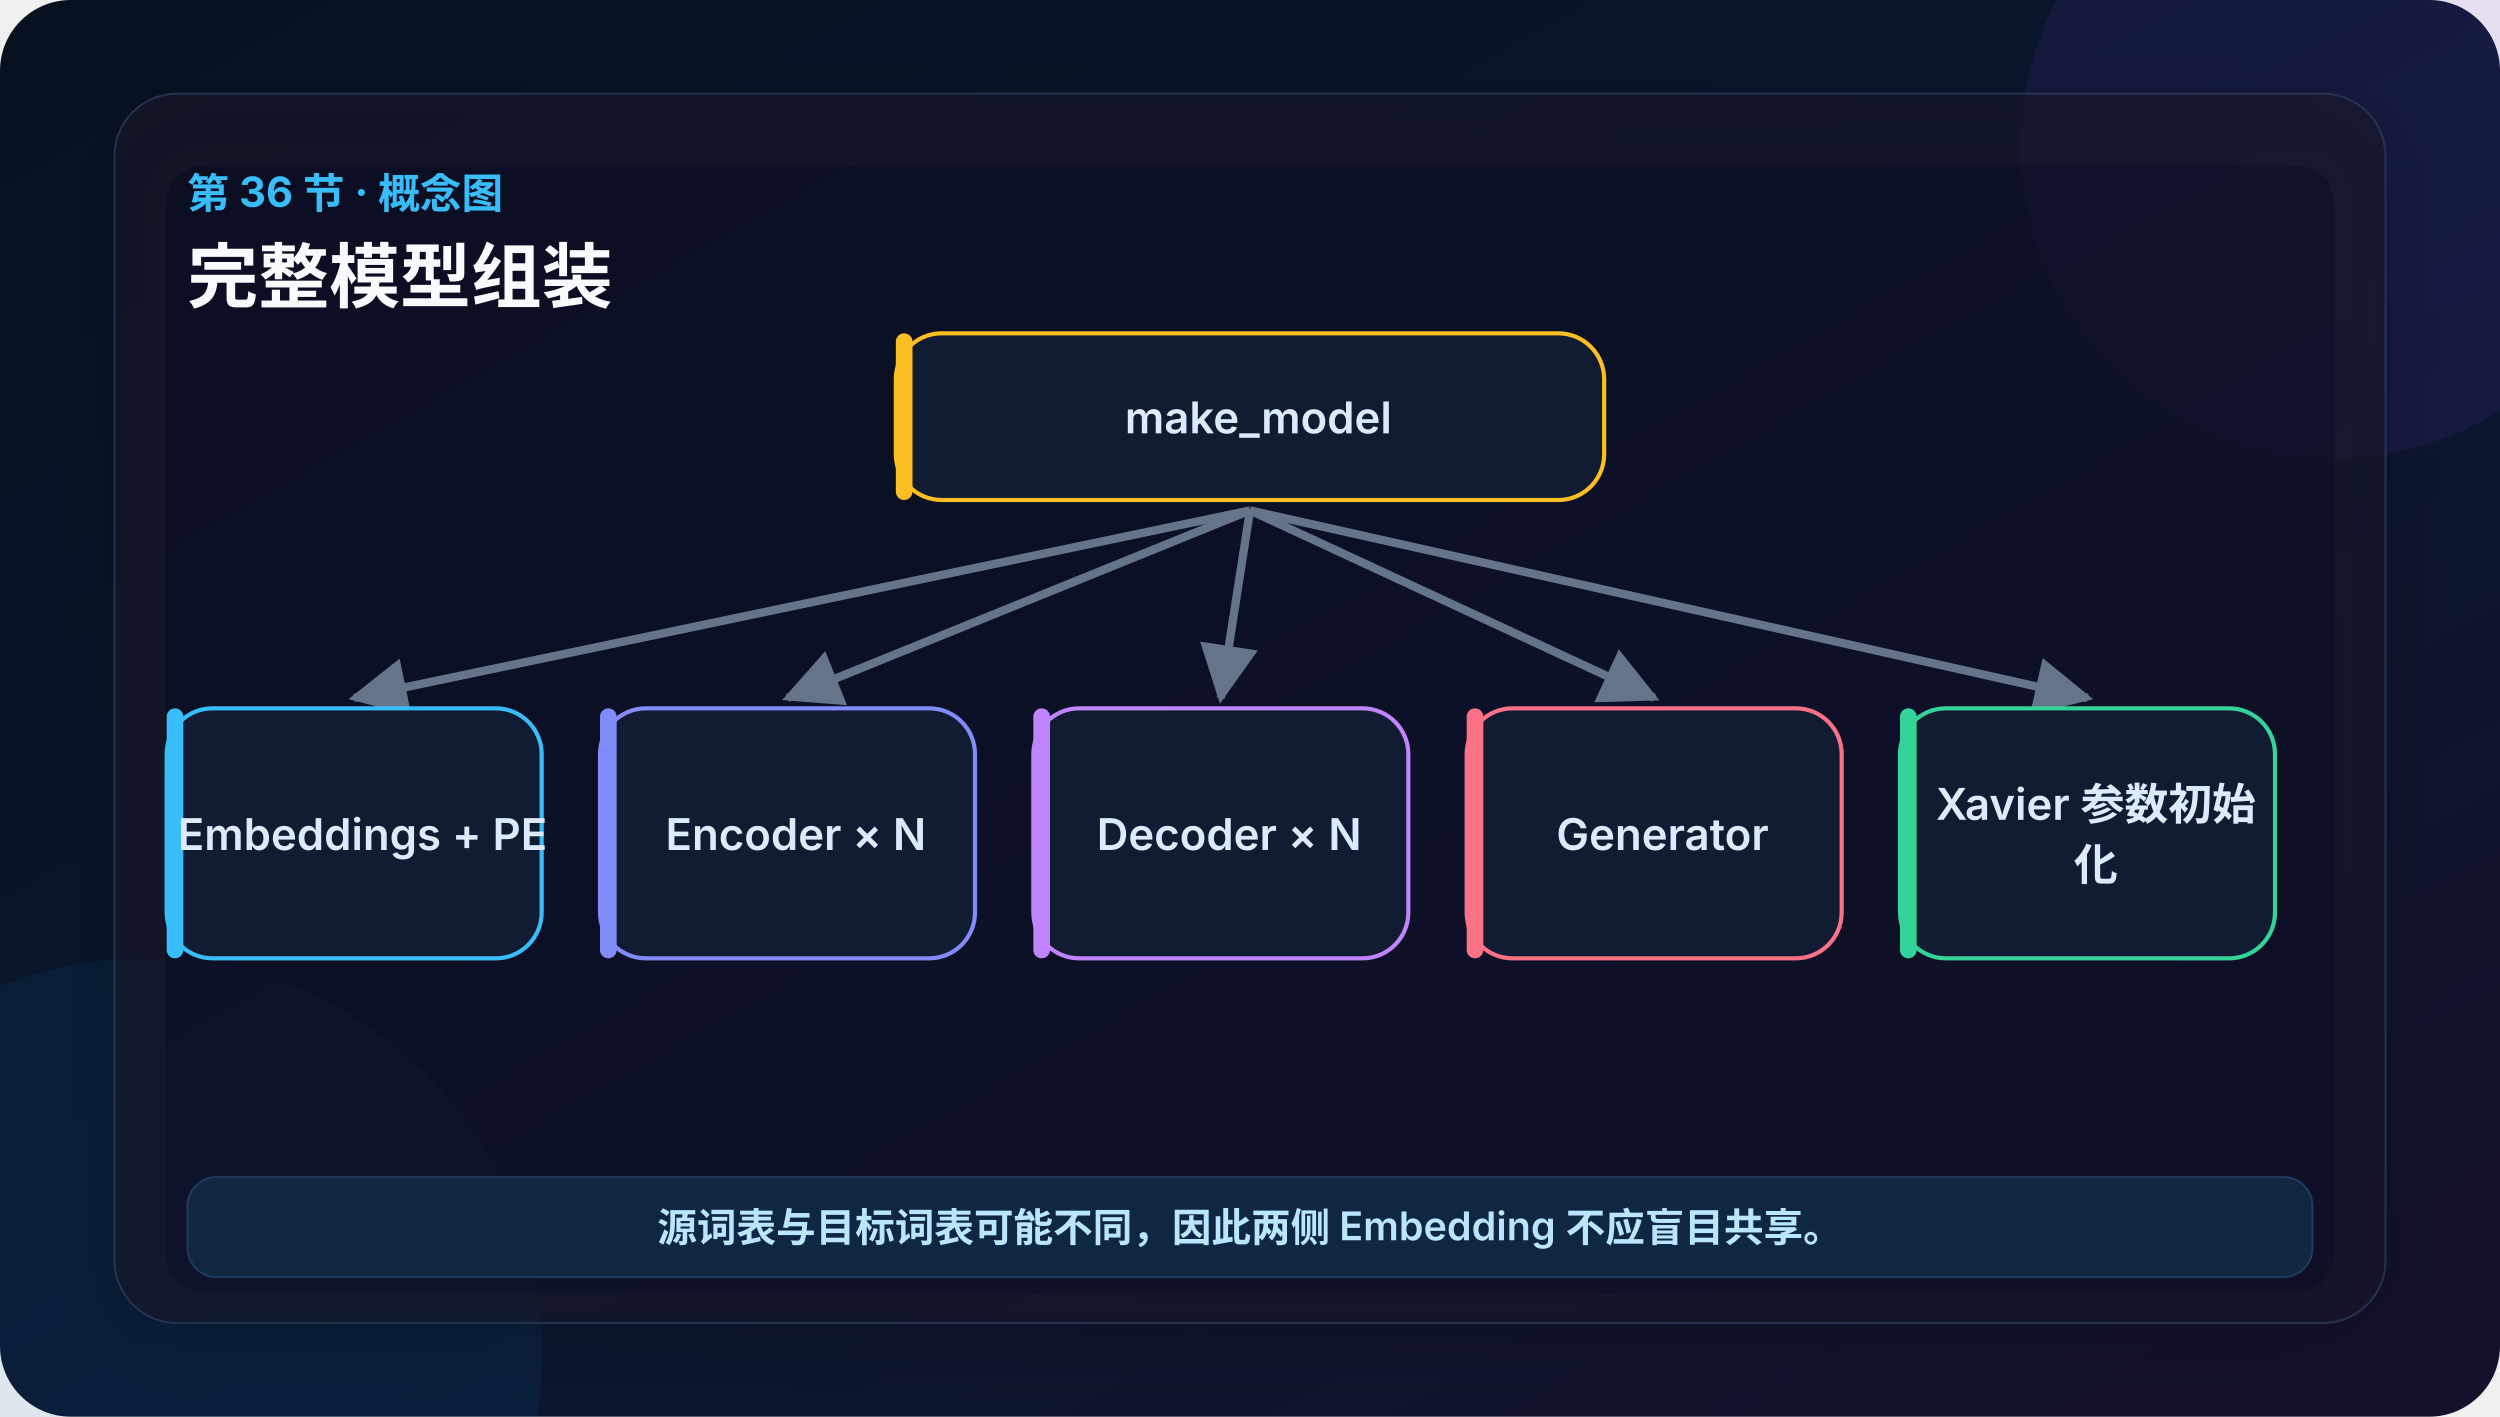
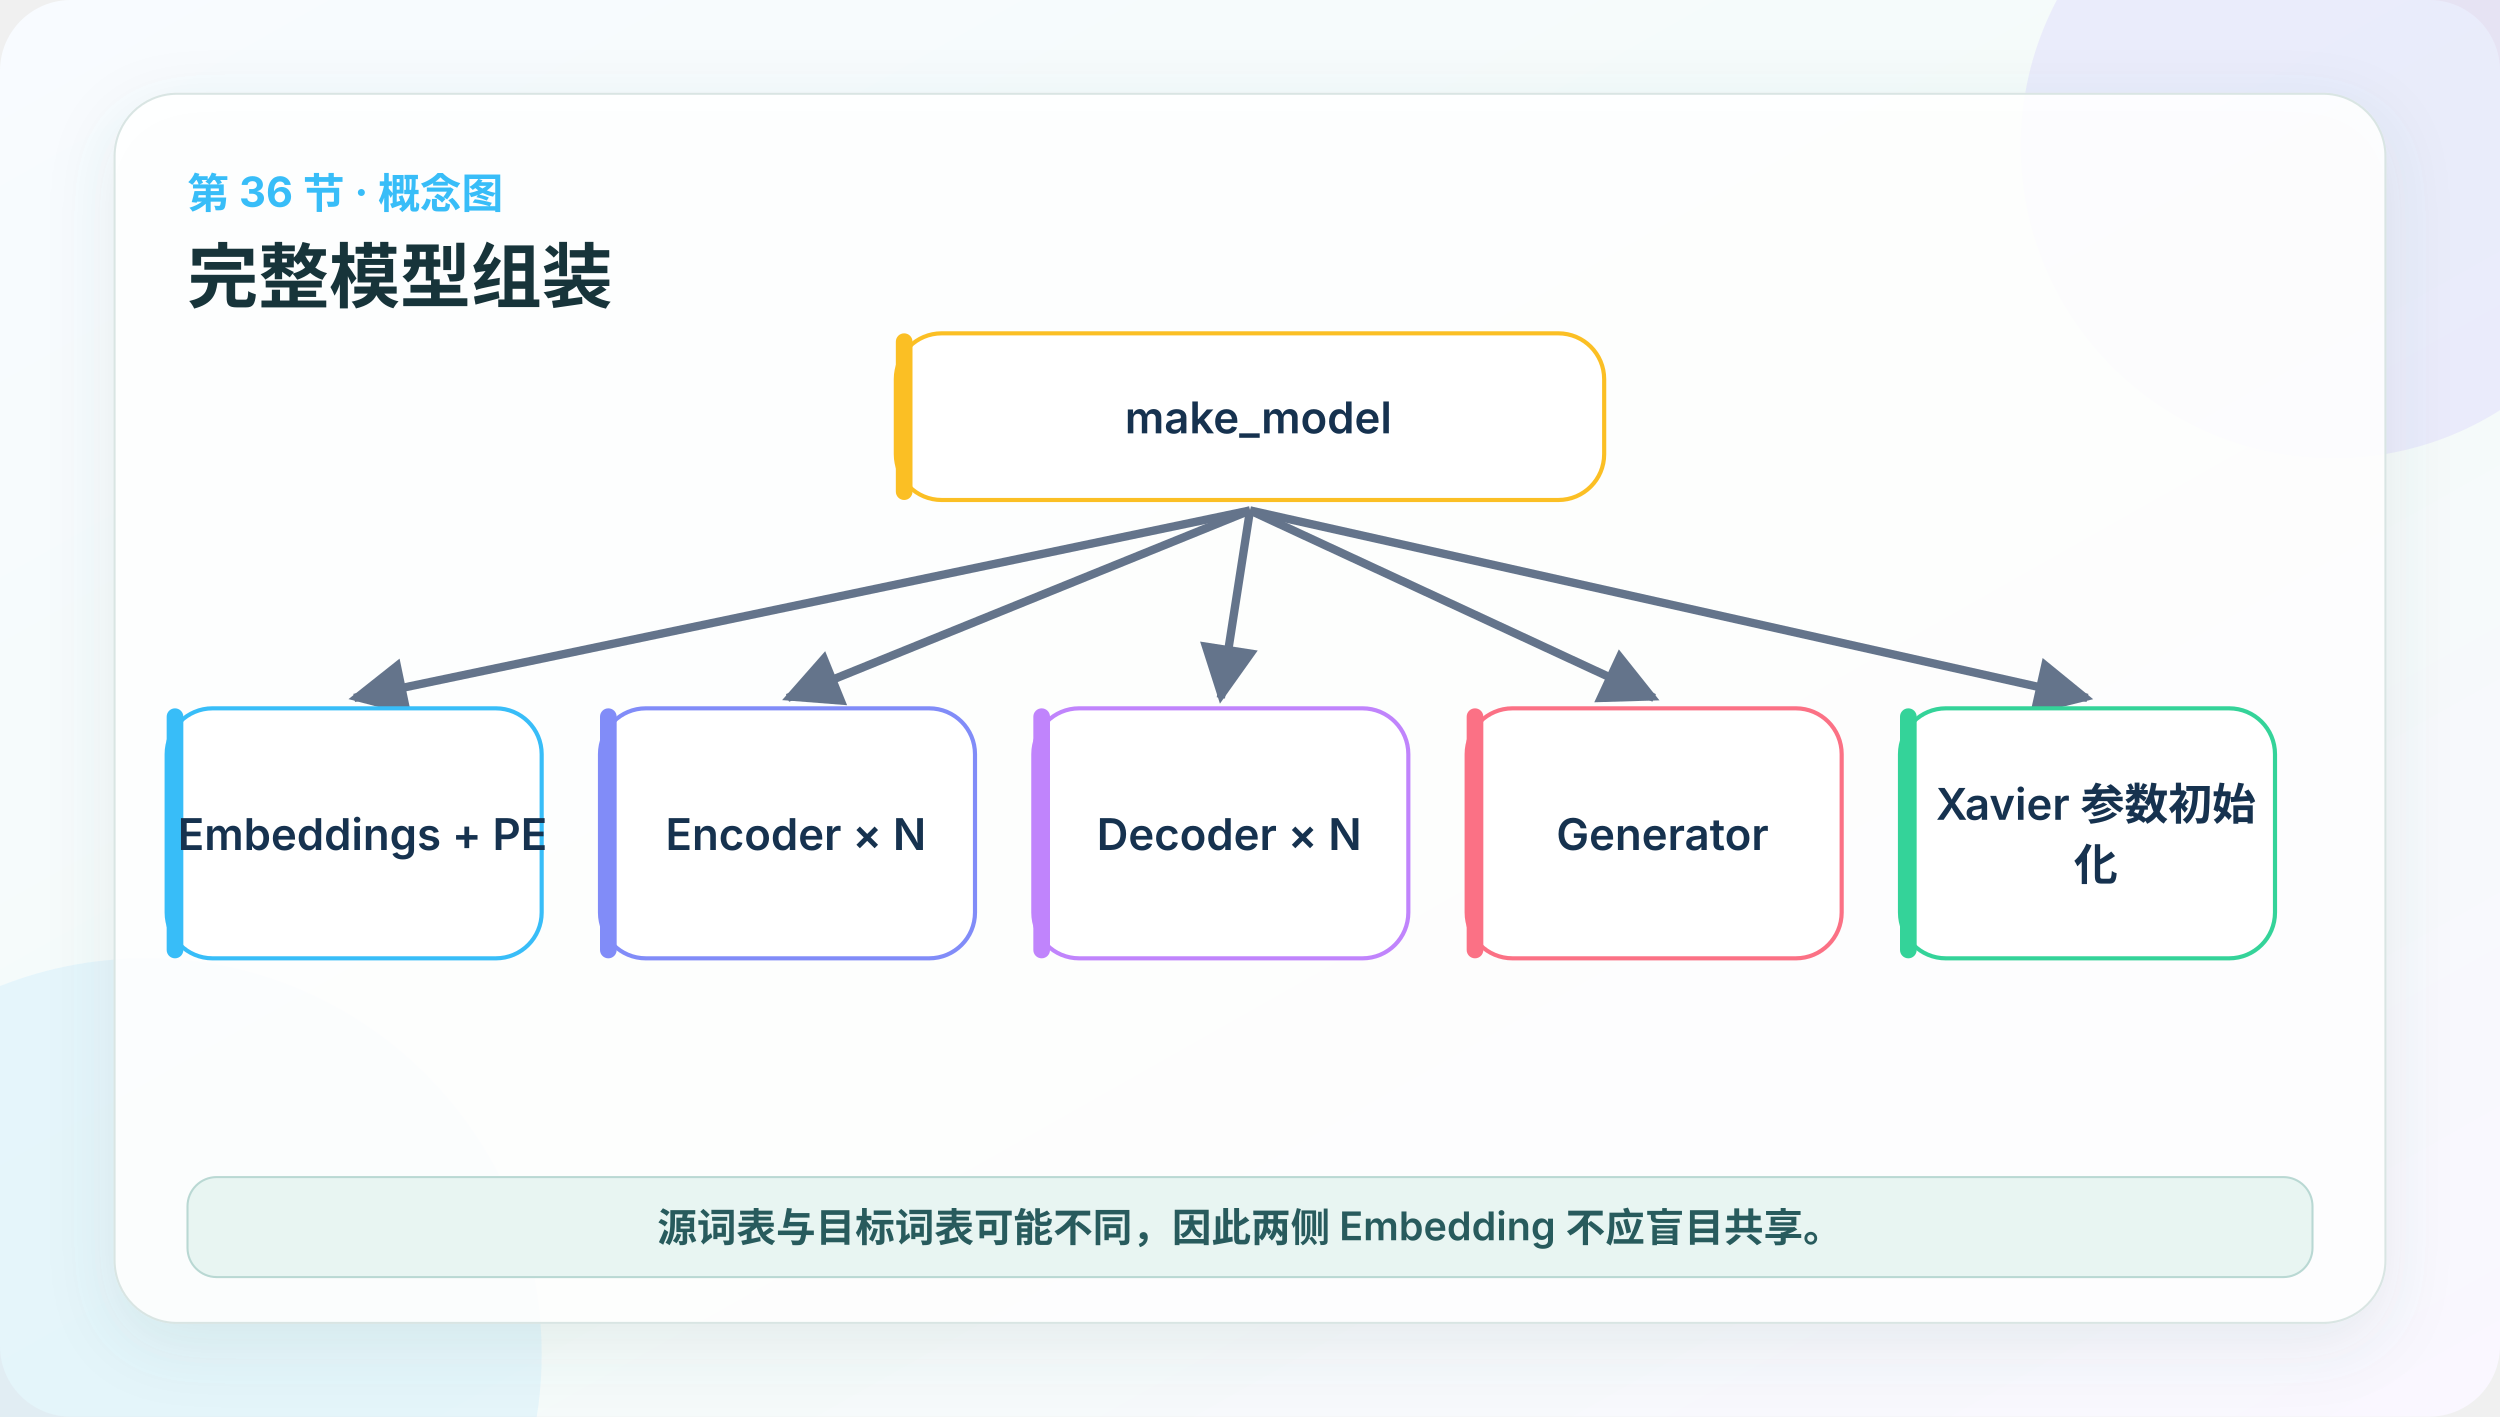
<svg xmlns="http://www.w3.org/2000/svg" width="1200" height="680" viewBox="0 0 1200 680" role="img" aria-labelledby="title desc">
  <defs>
    <linearGradient id="bg" x1="0" y1="0" x2="1" y2="1">
-       <stop offset="0" stop-color="#07111f" />
-       <stop offset="0.55" stop-color="#0b1730" />
-       <stop offset="1" stop-color="#15102b" />
+       <stop offset="0" stop-color="#f8fbff" />
+       <stop offset="0.55" stop-color="#f4fbf9" />
+       <stop offset="1" stop-color="#faf7ff" />
    </linearGradient>
    <filter id="shadow" x="-20%" y="-20%" width="140%" height="140%">
-       <feDropShadow dx="0" dy="10" stdDeviation="16" flood-color="#000" flood-opacity=".3" />
+       <feDropShadow dx="0" dy="10" stdDeviation="16" flood-color="#47716d" flood-opacity=".12" />
    </filter>
    <marker id="arrow" viewBox="0 0 10 10" refX="9" refY="5" markerWidth="7" markerHeight="7" orient="auto-start-reverse">
      <path d="M 0 0 L 10 5 L 0 10 z" fill="#64748b" />
    </marker>
  </defs>
  <rect width="1200" height="680" rx="34" fill="url(#bg)" />
-   <circle cx="1120" cy="70" r="150" fill="#7c3aed" opacity=".09" />
-   <circle cx="70" cy="650" r="190" fill="#0284c7" opacity=".08" />
+   <circle cx="1120" cy="70" r="150" fill="#c4b5fd" opacity=".22" />
+   <circle cx="70" cy="650" r="190" fill="#bae6fd" opacity=".28" />
  <g filter="url(#shadow)">
-     <rect x="55" y="45" width="1090" height="590" rx="30" fill="#081426" fill-opacity=".6" stroke="#26334d" />
+     <rect x="55" y="45" width="1090" height="590" rx="30" fill="#ffffff" fill-opacity=".88" stroke="#d9e5e3" />
  </g>
  <text x="90" y="100" font-family="Inter, PingFang SC, Microsoft YaHei, sans-serif" font-size="20" font-weight="700" fill="#38bdf8">第 36 节 · 概念图</text>
-   <text x="90" y="145" font-family="Inter, PingFang SC, Microsoft YaHei, sans-serif" font-size="34" font-weight="800" fill="#f8fafc">完整模型组装</text>
+   <text x="90" y="145" font-family="Inter, PingFang SC, Microsoft YaHei, sans-serif" font-size="34" font-weight="800" fill="#17343a">完整模型组装</text>
  <g font-family="Inter, PingFang SC, Microsoft YaHei, sans-serif">
-     <rect x="430" y="160" width="340" height="80" rx="22" fill="#111c33" stroke="#fbbf24" stroke-width="2" />
+     <rect x="430" y="160" width="340" height="80" rx="22" fill="#ffffff" stroke="#fbbf24" stroke-width="2" />
    <rect x="430" y="160" width="8" height="80" rx="4" fill="#fbbf24" />
-     <text x="604" y="208" text-anchor="middle" font-size="21" font-weight="600" fill="#dbeafe">make_model</text>
+     <text x="604" y="208" text-anchor="middle" font-size="21" font-weight="600" fill="#16324f">make_model</text>
    <path d="M 600 245 L 170 335" stroke="#64748b" stroke-width="4" fill="none" marker-end="url(#arrow)" />
-     <rect x="80" y="340" width="180" height="120" rx="22" fill="#111c33" stroke="#38bdf8" stroke-width="2" />
+     <rect x="80" y="340" width="180" height="120" rx="22" fill="#ffffff" stroke="#38bdf8" stroke-width="2" />
    <rect x="80" y="340" width="8" height="120" rx="4" fill="#38bdf8" />
-     <text x="174" y="408" text-anchor="middle" font-size="21" font-weight="600" fill="#dbeafe">Embeddings + PE</text>
+     <text x="174" y="408" text-anchor="middle" font-size="21" font-weight="600" fill="#16324f">Embeddings + PE</text>
    <path d="M 600 245 L 378 335" stroke="#64748b" stroke-width="4" fill="none" marker-end="url(#arrow)" />
-     <rect x="288" y="340" width="180" height="120" rx="22" fill="#111c33" stroke="#818cf8" stroke-width="2" />
+     <rect x="288" y="340" width="180" height="120" rx="22" fill="#ffffff" stroke="#818cf8" stroke-width="2" />
    <rect x="288" y="340" width="8" height="120" rx="4" fill="#818cf8" />
-     <text x="382" y="408" text-anchor="middle" font-size="21" font-weight="600" fill="#dbeafe">Encoder × N</text>
+     <text x="382" y="408" text-anchor="middle" font-size="21" font-weight="600" fill="#16324f">Encoder × N</text>
    <path d="M 600 245 L 586 335" stroke="#64748b" stroke-width="4" fill="none" marker-end="url(#arrow)" />
-     <rect x="496" y="340" width="180" height="120" rx="22" fill="#111c33" stroke="#c084fc" stroke-width="2" />
+     <rect x="496" y="340" width="180" height="120" rx="22" fill="#ffffff" stroke="#c084fc" stroke-width="2" />
    <rect x="496" y="340" width="8" height="120" rx="4" fill="#c084fc" />
-     <text x="590" y="408" text-anchor="middle" font-size="21" font-weight="600" fill="#dbeafe">Decoder × N</text>
+     <text x="590" y="408" text-anchor="middle" font-size="21" font-weight="600" fill="#16324f">Decoder × N</text>
    <path d="M 600 245 L 794 335" stroke="#64748b" stroke-width="4" fill="none" marker-end="url(#arrow)" />
-     <rect x="704" y="340" width="180" height="120" rx="22" fill="#111c33" stroke="#fb7185" stroke-width="2" />
+     <rect x="704" y="340" width="180" height="120" rx="22" fill="#ffffff" stroke="#fb7185" stroke-width="2" />
    <rect x="704" y="340" width="8" height="120" rx="4" fill="#fb7185" />
-     <text x="798" y="408" text-anchor="middle" font-size="21" font-weight="600" fill="#dbeafe">Generator</text>
+     <text x="798" y="408" text-anchor="middle" font-size="21" font-weight="600" fill="#16324f">Generator</text>
    <path d="M 600 245 L 1002 335" stroke="#64748b" stroke-width="4" fill="none" marker-end="url(#arrow)" />
-     <rect x="912" y="340" width="180" height="120" rx="22" fill="#111c33" stroke="#34d399" stroke-width="2" />
+     <rect x="912" y="340" width="180" height="120" rx="22" fill="#ffffff" stroke="#34d399" stroke-width="2" />
    <rect x="912" y="340" width="8" height="120" rx="4" fill="#34d399" />
-     <text x="1006" y="393.5" text-anchor="middle" font-size="21" font-weight="600" fill="#dbeafe">Xavier 参数初始</text>
-     <text x="1006" y="422.5" text-anchor="middle" font-size="21" font-weight="600" fill="#dbeafe">化</text>
+     <text x="1006" y="393.5" text-anchor="middle" font-size="21" font-weight="600" fill="#16324f">Xavier 参数初始</text>
+     <text x="1006" y="422.5" text-anchor="middle" font-size="21" font-weight="600" fill="#16324f">化</text>
  </g>
-   <rect x="90" y="565" width="1020" height="48" rx="14" fill="#0f2741" stroke="#1e3a5f" />
-   <text x="600" y="596" text-anchor="middle" font-family="Inter, PingFang SC, Microsoft YaHei, sans-serif" font-size="19" font-weight="600" fill="#bae6fd">源词表与目标词表可能不同，因此两侧 Embedding 不应盲目共享。</text>
+   <rect x="90" y="565" width="1020" height="48" rx="14" fill="#e8f5f2" stroke="#b9d8d3" />
+   <text x="600" y="596" text-anchor="middle" font-family="Inter, PingFang SC, Microsoft YaHei, sans-serif" font-size="19" font-weight="600" fill="#285b5d">源词表与目标词表可能不同，因此两侧 Embedding 不应盲目共享。</text>
</svg>
